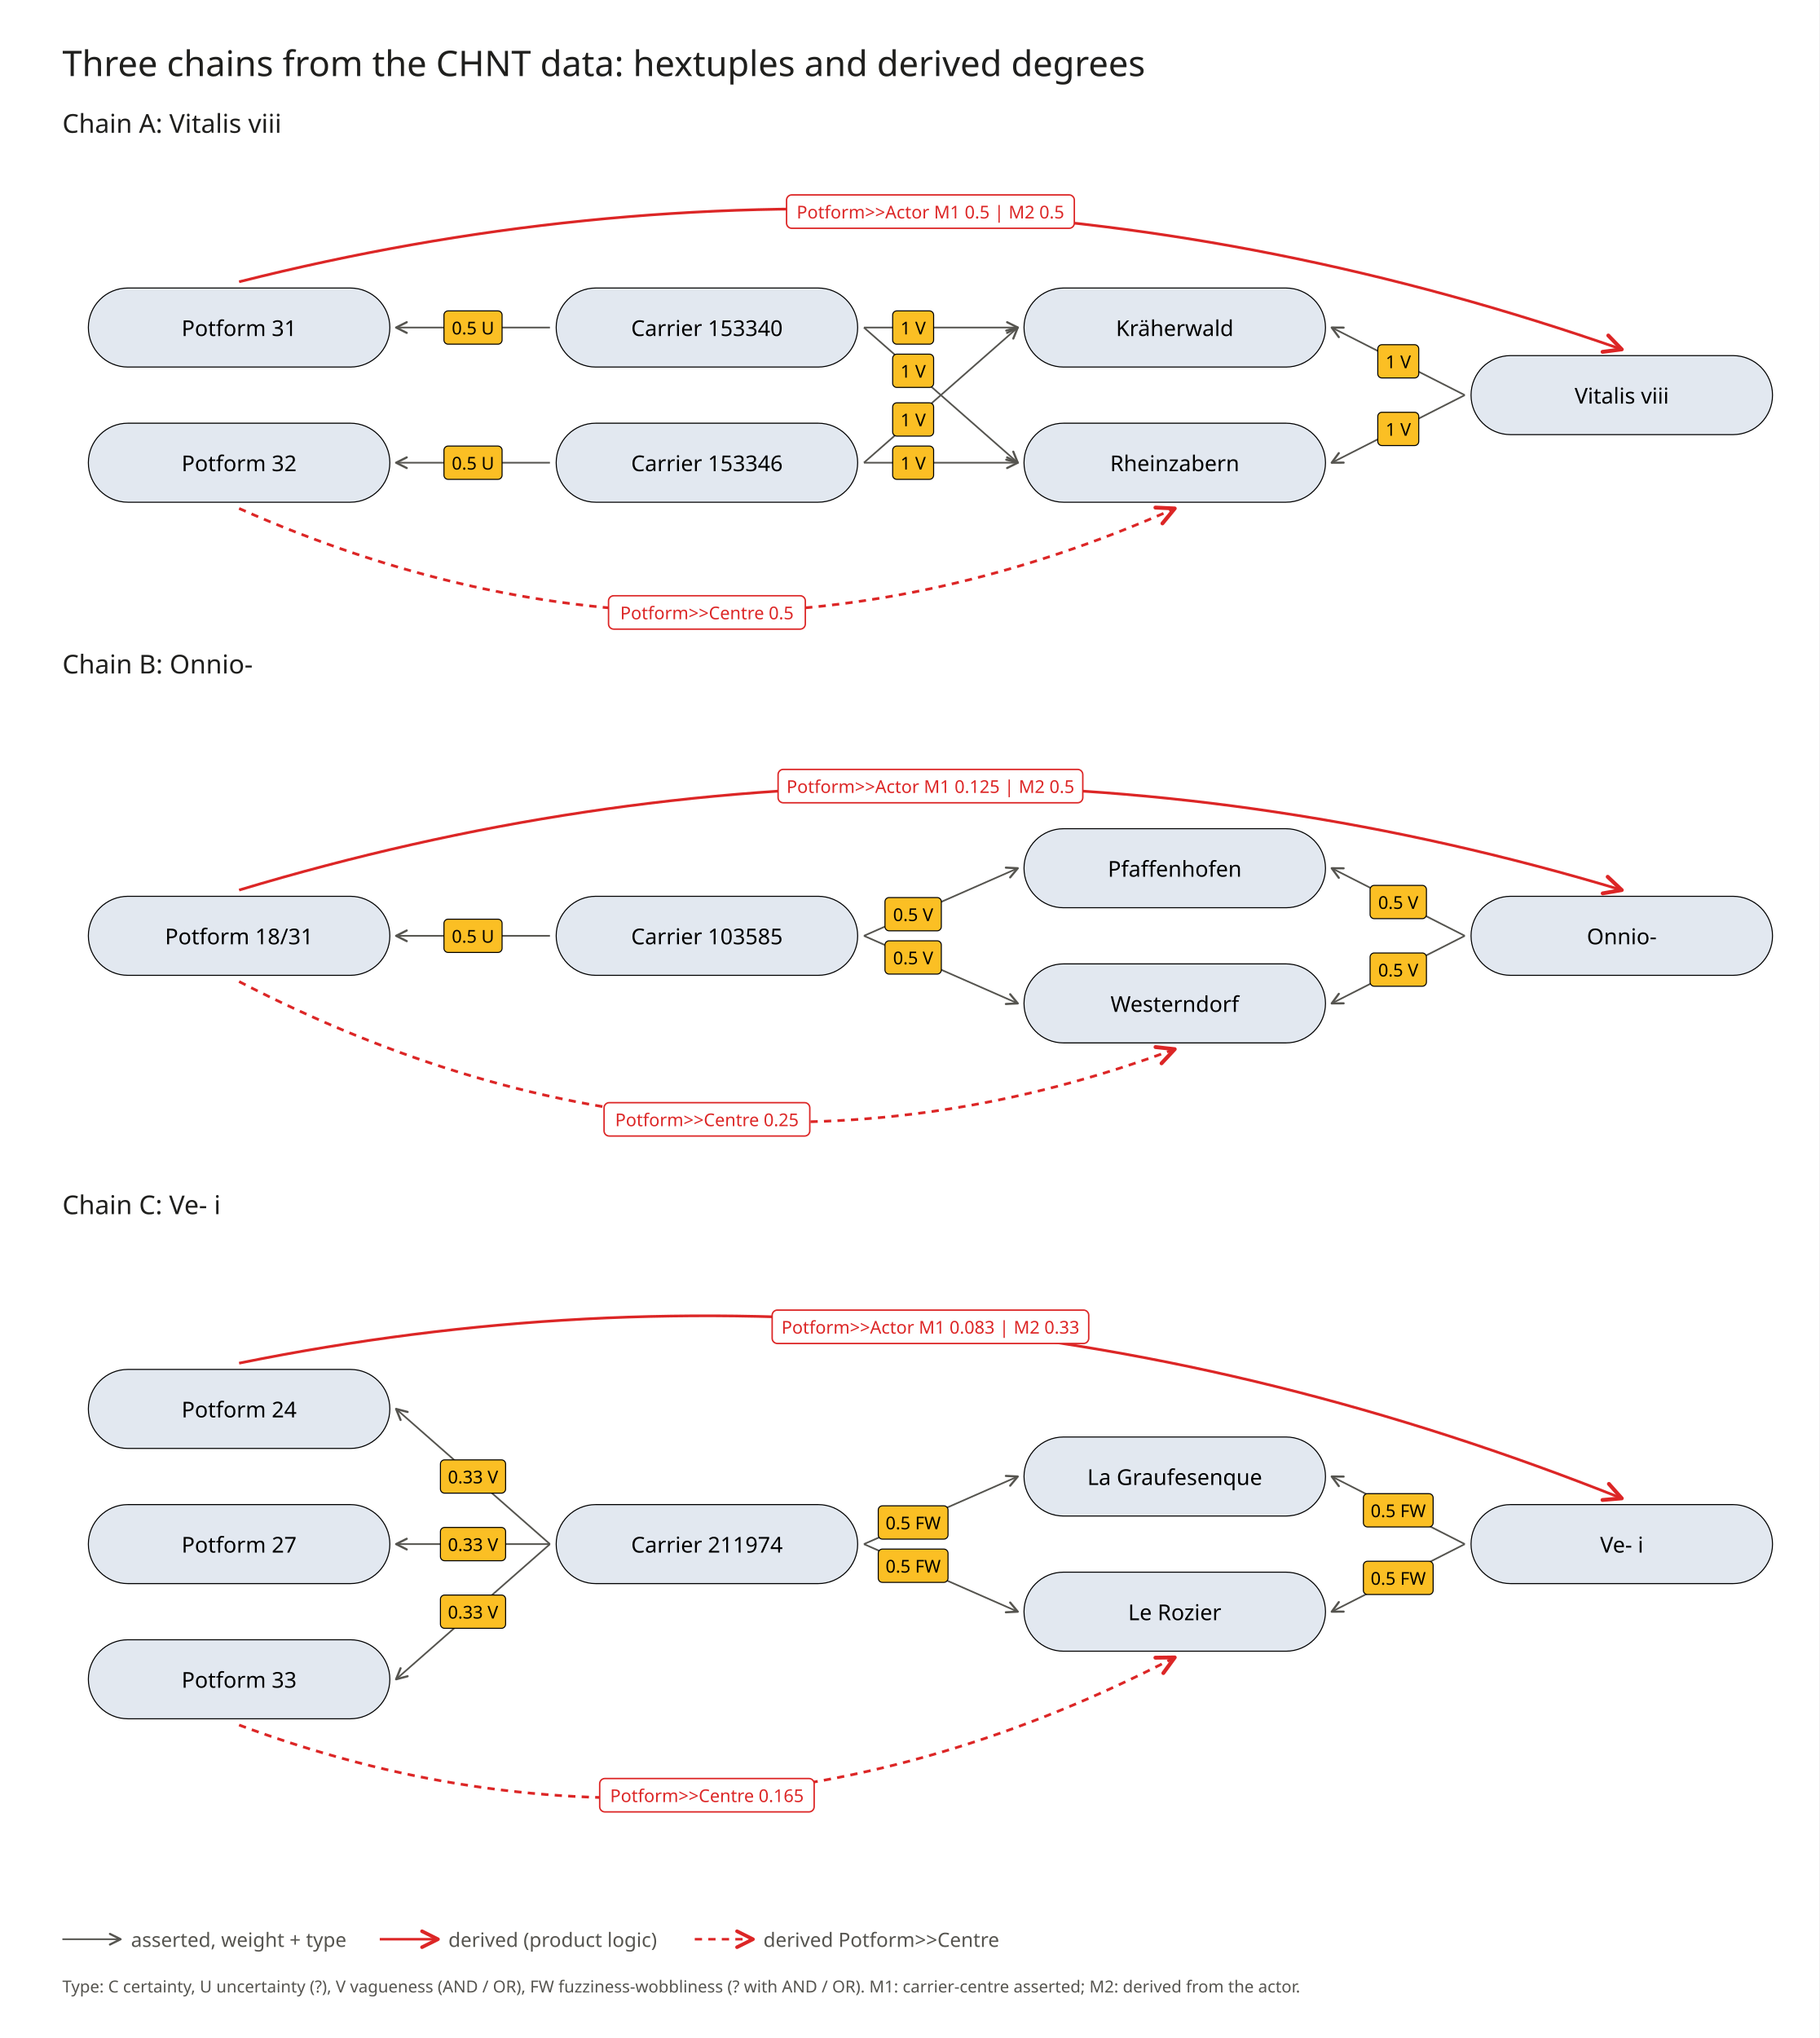
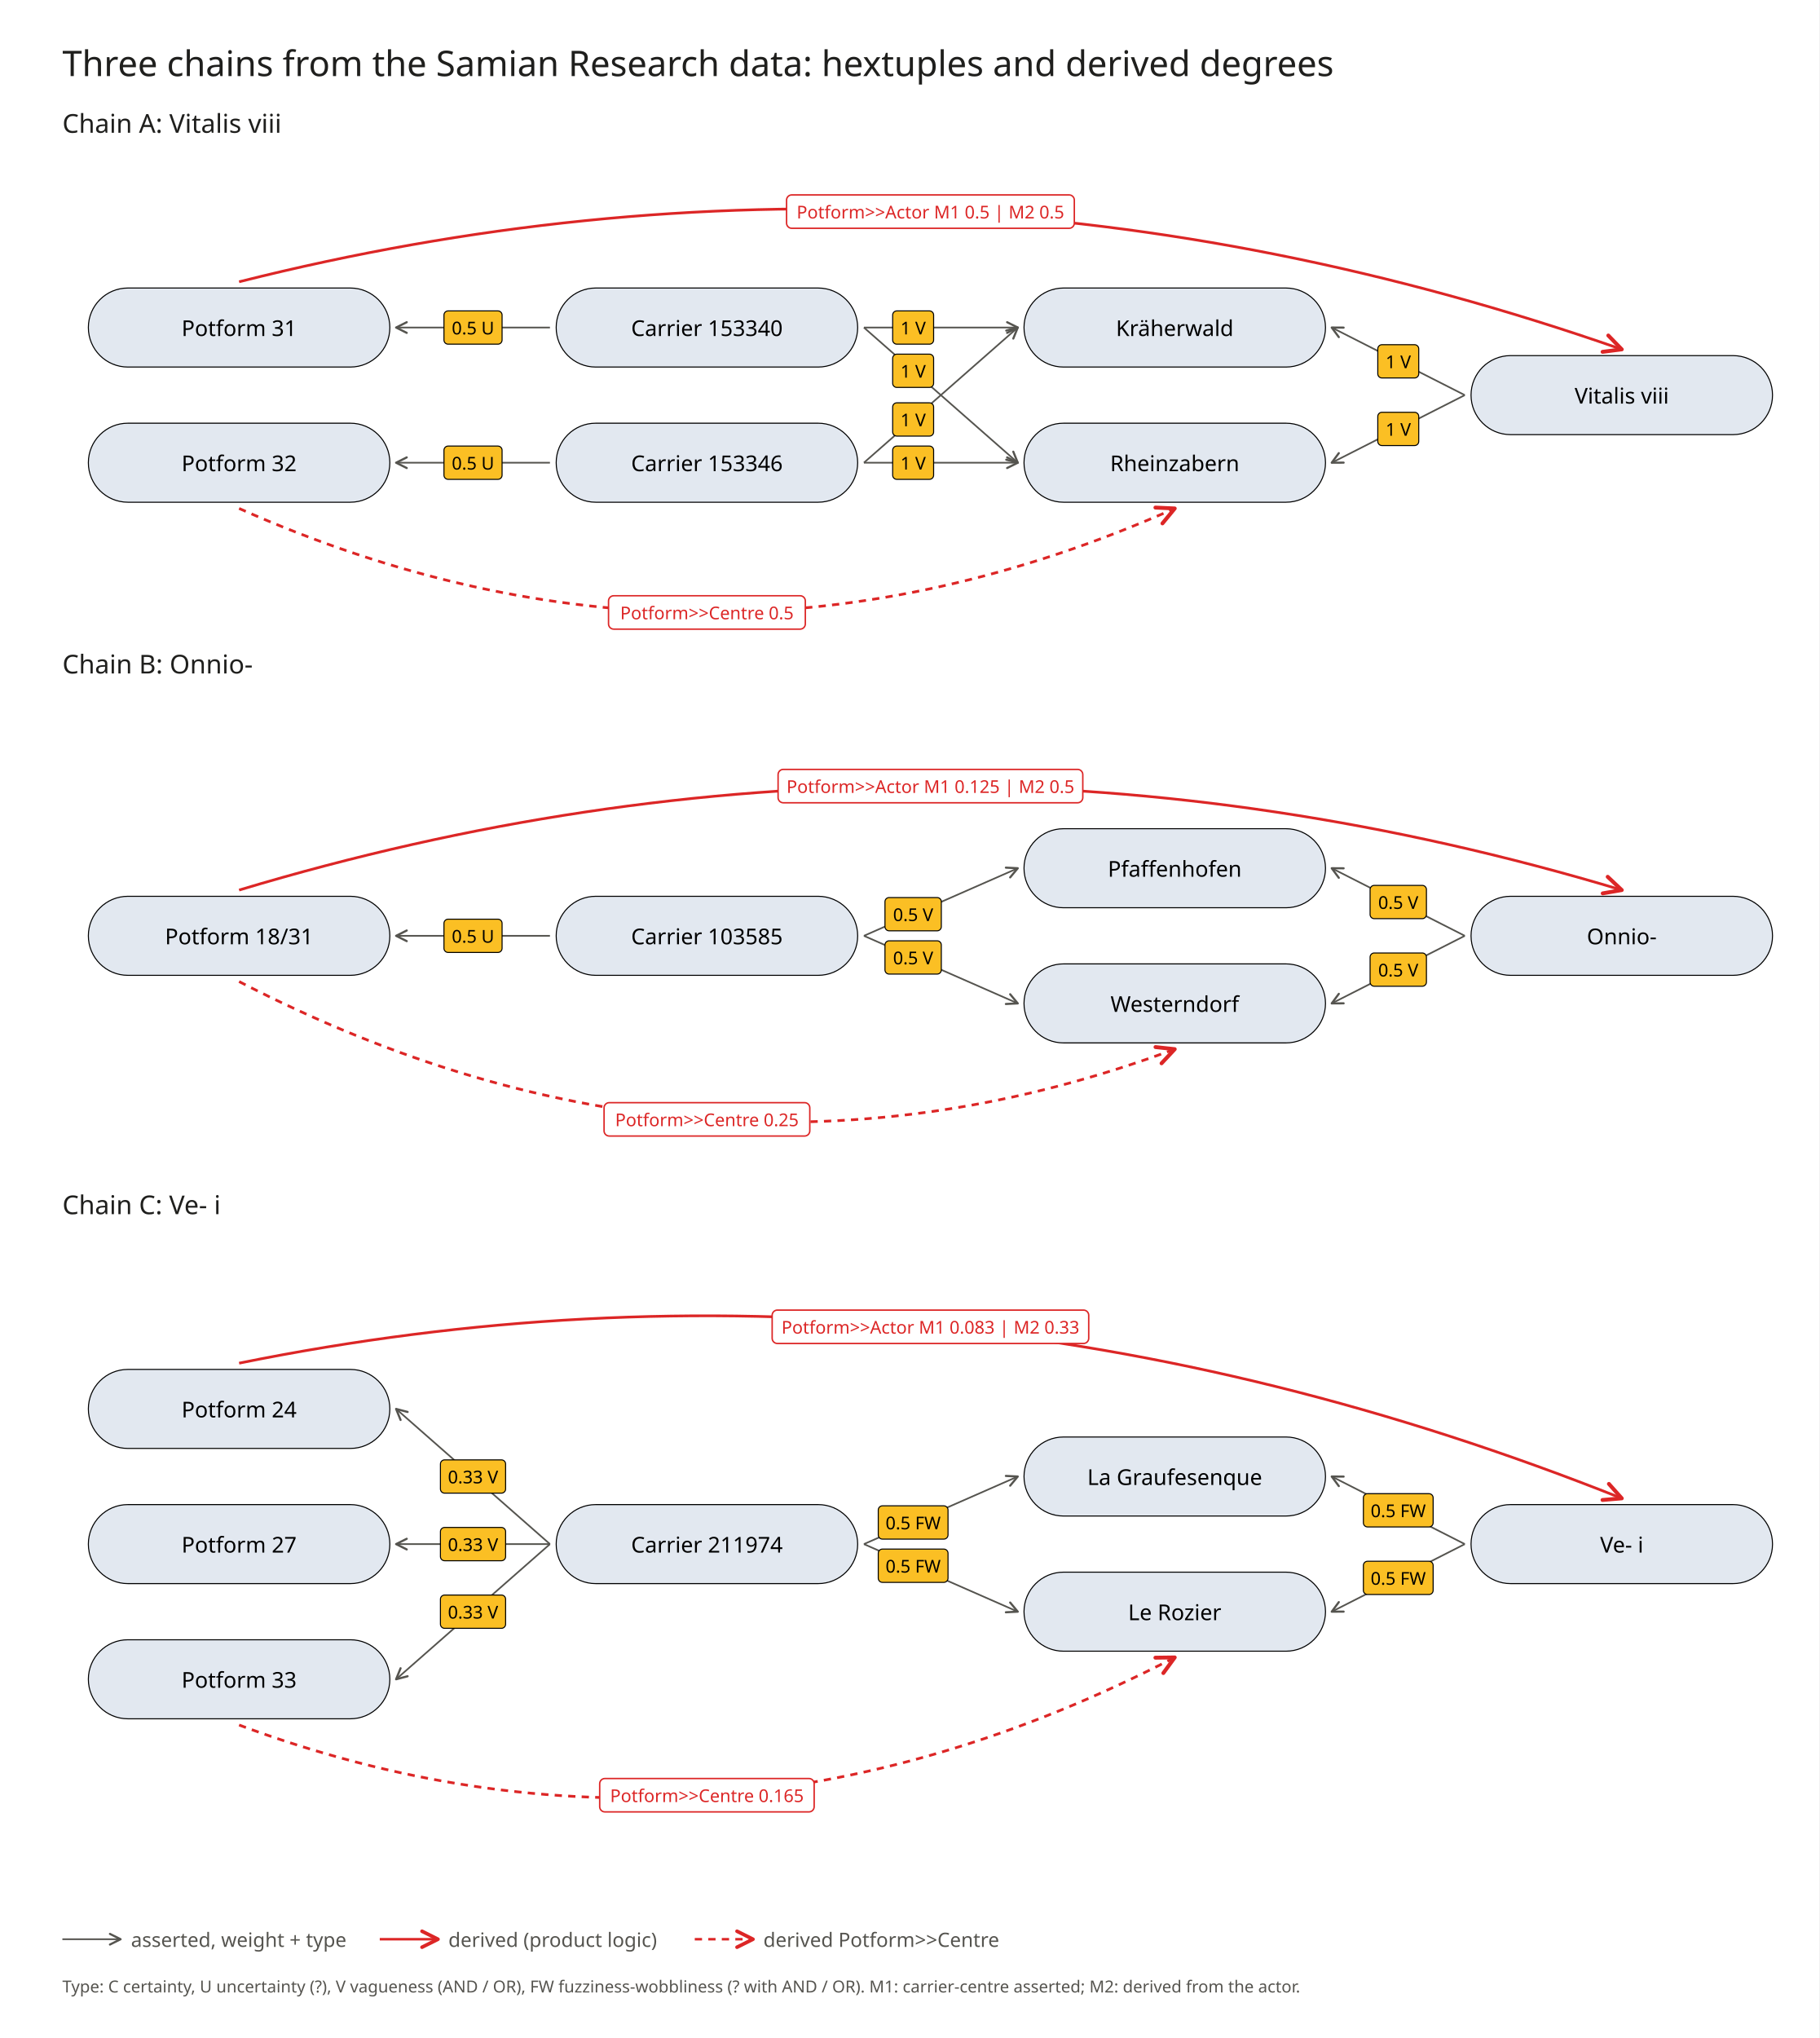
<svg xmlns="http://www.w3.org/2000/svg" width="1750" height="1960" viewBox="0 0 1750 1960" role="img">
  <rect width="1750" height="1960" fill="#ffffff" />
  <defs>
    <marker id="a" viewBox="0 0 10 10" refX="9" refY="5" markerWidth="8" markerHeight="8" orient="auto-start-reverse">
      <path d="M1 1L9 5L1 9" fill="none" stroke="#55544f" stroke-width="1.6" stroke-linecap="round" stroke-linejoin="round" />
    </marker>
  </defs>
  <defs>
    <marker id="r" viewBox="0 0 10 10" refX="9" refY="5" markerWidth="8" markerHeight="8" orient="auto-start-reverse">
      <path d="M1 1L9 5L1 9" fill="none" stroke="#dc2626" stroke-width="1.8" stroke-linecap="round" stroke-linejoin="round" />
    </marker>
  </defs>
-   <text x="60" y="60" text-anchor="start" dominant-baseline="central" font-family="Fira Sans" font-size="34" font-weight="500" fill="#1f1f1d">Three chains from the CHNT data: hextuples and derived degrees</text>
+   <text x="60" y="60" text-anchor="start" dominant-baseline="central" font-family="Fira Sans" font-size="34" font-weight="500" fill="#1f1f1d">Three chains from the Samian Research data: hextuples and derived degrees</text>
  <text x="60" y="118" text-anchor="start" dominant-baseline="central" font-family="Fira Sans" font-size="25" font-weight="500" fill="#1f1f1d">Chain A: Vitalis viii</text>
  <rect x="85.0" y="277.0" width="290" height="76" rx="38.0" fill="#e2e8f0" stroke="#000000" stroke-width="1" />
  <text x="230.0" y="315.0" text-anchor="middle" dominant-baseline="central" font-family="Fira Sans" font-size="21" font-weight="500" fill="#000000">Potform 31</text>
  <rect x="85.0" y="407.0" width="290" height="76" rx="38.0" fill="#e2e8f0" stroke="#000000" stroke-width="1" />
  <text x="230.0" y="445.0" text-anchor="middle" dominant-baseline="central" font-family="Fira Sans" font-size="21" font-weight="500" fill="#000000">Potform 32</text>
  <rect x="535.0" y="277.0" width="290" height="76" rx="38.0" fill="#e2e8f0" stroke="#000000" stroke-width="1" />
  <text x="680.0" y="315.0" text-anchor="middle" dominant-baseline="central" font-family="Fira Sans" font-size="21" font-weight="500" fill="#000000">Carrier 153340</text>
  <rect x="535.0" y="407.0" width="290" height="76" rx="38.0" fill="#e2e8f0" stroke="#000000" stroke-width="1" />
  <text x="680.0" y="445.0" text-anchor="middle" dominant-baseline="central" font-family="Fira Sans" font-size="21" font-weight="500" fill="#000000">Carrier 153346</text>
  <rect x="985.0" y="277.0" width="290" height="76" rx="38.0" fill="#e2e8f0" stroke="#000000" stroke-width="1" />
  <text x="1130.0" y="315.0" text-anchor="middle" dominant-baseline="central" font-family="Fira Sans" font-size="21" font-weight="500" fill="#000000">Kräherwald</text>
  <rect x="985.0" y="407.0" width="290" height="76" rx="38.0" fill="#e2e8f0" stroke="#000000" stroke-width="1" />
  <text x="1130.0" y="445.0" text-anchor="middle" dominant-baseline="central" font-family="Fira Sans" font-size="21" font-weight="500" fill="#000000">Rheinzabern</text>
  <rect x="1415.0" y="342.0" width="290" height="76" rx="38.0" fill="#e2e8f0" stroke="#000000" stroke-width="1" />
  <text x="1560.0" y="380.0" text-anchor="middle" dominant-baseline="central" font-family="Fira Sans" font-size="21" font-weight="500" fill="#000000">Vitalis viii</text>
  <path d="M831.0,315.0 L979.0,315.0" fill="none" stroke="#55544f" stroke-width="1.6" marker-end="url(#a)" />
  <rect x="858.66" y="299.0" width="39.4" height="32" rx="4" fill="#fbbf24" stroke="#000000" stroke-width="1" />
  <text x="878.36" y="315.0" text-anchor="middle" dominant-baseline="central" font-family="Fira Sans" font-size="17" fill="#000000">1 V</text>
  <path d="M831.0,315.0 L979.0,445.0" fill="none" stroke="#55544f" stroke-width="1.6" marker-end="url(#a)" />
  <rect x="858.66" y="340.6" width="39.4" height="32" rx="4" fill="#fbbf24" stroke="#000000" stroke-width="1" />
  <text x="878.36" y="356.6" text-anchor="middle" dominant-baseline="central" font-family="Fira Sans" font-size="17" fill="#000000">1 V</text>
  <path d="M831.0,445.0 L979.0,315.0" fill="none" stroke="#55544f" stroke-width="1.6" marker-end="url(#a)" />
  <rect x="858.66" y="387.4" width="39.4" height="32" rx="4" fill="#fbbf24" stroke="#000000" stroke-width="1" />
  <text x="878.36" y="403.4" text-anchor="middle" dominant-baseline="central" font-family="Fira Sans" font-size="17" fill="#000000">1 V</text>
  <path d="M831.0,445.0 L979.0,445.0" fill="none" stroke="#55544f" stroke-width="1.6" marker-end="url(#a)" />
  <rect x="858.66" y="429.0" width="39.4" height="32" rx="4" fill="#fbbf24" stroke="#000000" stroke-width="1" />
  <text x="878.36" y="445.0" text-anchor="middle" dominant-baseline="central" font-family="Fira Sans" font-size="17" fill="#000000">1 V</text>
  <path d="M529.0,315.0 L381.0,315.0" fill="none" stroke="#55544f" stroke-width="1.6" marker-end="url(#a)" />
  <rect x="427.05" y="299.0" width="55.9" height="32" rx="4" fill="#fbbf24" stroke="#000000" stroke-width="1" />
  <text x="455.0" y="315.0" text-anchor="middle" dominant-baseline="central" font-family="Fira Sans" font-size="17" fill="#000000">0.5 U</text>
  <path d="M529.0,445.0 L381.0,445.0" fill="none" stroke="#55544f" stroke-width="1.6" marker-end="url(#a)" />
  <rect x="427.05" y="429.0" width="55.9" height="32" rx="4" fill="#fbbf24" stroke="#000000" stroke-width="1" />
  <text x="455.0" y="445.0" text-anchor="middle" dominant-baseline="central" font-family="Fira Sans" font-size="17" fill="#000000">0.5 U</text>
  <path d="M1409.0,380.0 L1281.0,315.0" fill="none" stroke="#55544f" stroke-width="1.6" marker-end="url(#a)" />
  <rect x="1325.3" y="331.5" width="39.4" height="32" rx="4" fill="#fbbf24" stroke="#000000" stroke-width="1" />
  <text x="1345.0" y="347.5" text-anchor="middle" dominant-baseline="central" font-family="Fira Sans" font-size="17" fill="#000000">1 V</text>
  <path d="M1409.0,380.0 L1281.0,445.0" fill="none" stroke="#55544f" stroke-width="1.6" marker-end="url(#a)" />
  <rect x="1325.3" y="396.5" width="39.4" height="32" rx="4" fill="#fbbf24" stroke="#000000" stroke-width="1" />
  <text x="1345.0" y="412.5" text-anchor="middle" dominant-baseline="central" font-family="Fira Sans" font-size="17" fill="#000000">1 V</text>
  <path d="M230.0,271.0 Q895.0,103.5 1560.0,336.0" fill="none" stroke="#dc2626" stroke-width="2.6" marker-end="url(#r)" />
  <rect x="756.6" y="187.45" width="276.8" height="32.1" rx="5" fill="#ffffff" stroke="#dc2626" stroke-width="1.4" />
  <text x="895.0" y="203.5" text-anchor="middle" dominant-baseline="central" font-family="Fira Sans" font-size="17" font-weight="500" fill="#dc2626">Potform&gt;&gt;Actor   M1 0.5  |  M2 0.5</text>
  <path d="M230.0,489.0 Q680.0,689.0 1130.0,489.0" fill="none" stroke="#dc2626" stroke-width="2.6" stroke-dasharray="7 6" marker-end="url(#r)" />
  <rect x="585.35" y="572.95" width="189.3" height="32.1" rx="5" fill="#ffffff" stroke="#dc2626" stroke-width="1.4" />
  <text x="680.0" y="589.0" text-anchor="middle" dominant-baseline="central" font-family="Fira Sans" font-size="17" font-weight="500" fill="#dc2626">Potform&gt;&gt;Centre   0.5</text>
  <text x="60" y="638" text-anchor="start" dominant-baseline="central" font-family="Fira Sans" font-size="25" font-weight="500" fill="#1f1f1d">Chain B: Onnio-</text>
  <rect x="85.0" y="862.0" width="290" height="76" rx="38.0" fill="#e2e8f0" stroke="#000000" stroke-width="1" />
  <text x="230.0" y="900.0" text-anchor="middle" dominant-baseline="central" font-family="Fira Sans" font-size="21" font-weight="500" fill="#000000">Potform 18/31</text>
  <rect x="535.0" y="862.0" width="290" height="76" rx="38.0" fill="#e2e8f0" stroke="#000000" stroke-width="1" />
  <text x="680.0" y="900.0" text-anchor="middle" dominant-baseline="central" font-family="Fira Sans" font-size="21" font-weight="500" fill="#000000">Carrier 103585</text>
  <rect x="985.0" y="797.0" width="290" height="76" rx="38.0" fill="#e2e8f0" stroke="#000000" stroke-width="1" />
  <text x="1130.0" y="835.0" text-anchor="middle" dominant-baseline="central" font-family="Fira Sans" font-size="21" font-weight="500" fill="#000000">Pfaffenhofen</text>
  <rect x="985.0" y="927.0" width="290" height="76" rx="38.0" fill="#e2e8f0" stroke="#000000" stroke-width="1" />
  <text x="1130.0" y="965.0" text-anchor="middle" dominant-baseline="central" font-family="Fira Sans" font-size="21" font-weight="500" fill="#000000">Westerndorf</text>
  <rect x="1415.0" y="862.0" width="290" height="76" rx="38.0" fill="#e2e8f0" stroke="#000000" stroke-width="1" />
  <text x="1560.0" y="900.0" text-anchor="middle" dominant-baseline="central" font-family="Fira Sans" font-size="21" font-weight="500" fill="#000000">Onnio-</text>
  <path d="M831.0,900.0 L979.0,835.0" fill="none" stroke="#55544f" stroke-width="1.6" marker-end="url(#a)" />
  <rect x="851.26" y="863.2" width="54.2" height="32" rx="4" fill="#fbbf24" stroke="#000000" stroke-width="1" />
  <text x="878.36" y="879.2" text-anchor="middle" dominant-baseline="central" font-family="Fira Sans" font-size="17" fill="#000000">0.5 V</text>
  <path d="M831.0,900.0 L979.0,965.0" fill="none" stroke="#55544f" stroke-width="1.6" marker-end="url(#a)" />
  <rect x="851.26" y="904.8" width="54.2" height="32" rx="4" fill="#fbbf24" stroke="#000000" stroke-width="1" />
  <text x="878.36" y="920.8" text-anchor="middle" dominant-baseline="central" font-family="Fira Sans" font-size="17" fill="#000000">0.5 V</text>
  <path d="M529.0,900.0 L381.0,900.0" fill="none" stroke="#55544f" stroke-width="1.6" marker-end="url(#a)" />
  <rect x="427.05" y="884.0" width="55.9" height="32" rx="4" fill="#fbbf24" stroke="#000000" stroke-width="1" />
  <text x="455.0" y="900.0" text-anchor="middle" dominant-baseline="central" font-family="Fira Sans" font-size="17" fill="#000000">0.5 U</text>
  <path d="M1409.0,900.0 L1281.0,835.0" fill="none" stroke="#55544f" stroke-width="1.6" marker-end="url(#a)" />
  <rect x="1317.9" y="851.5" width="54.2" height="32" rx="4" fill="#fbbf24" stroke="#000000" stroke-width="1" />
  <text x="1345.0" y="867.5" text-anchor="middle" dominant-baseline="central" font-family="Fira Sans" font-size="17" fill="#000000">0.5 V</text>
  <path d="M1409.0,900.0 L1281.0,965.0" fill="none" stroke="#55544f" stroke-width="1.6" marker-end="url(#a)" />
  <rect x="1317.9" y="916.5" width="54.2" height="32" rx="4" fill="#fbbf24" stroke="#000000" stroke-width="1" />
  <text x="1345.0" y="932.5" text-anchor="middle" dominant-baseline="central" font-family="Fira Sans" font-size="17" fill="#000000">0.5 V</text>
  <path d="M230.0,856.0 Q895.0,656.0 1560.0,856.0" fill="none" stroke="#dc2626" stroke-width="2.6" marker-end="url(#r)" />
  <rect x="748.45" y="739.95" width="293.1" height="32.1" rx="5" fill="#ffffff" stroke="#dc2626" stroke-width="1.4" />
  <text x="895.0" y="756.0" text-anchor="middle" dominant-baseline="central" font-family="Fira Sans" font-size="17" font-weight="500" fill="#dc2626">Potform&gt;&gt;Actor   M1 0.125  |  M2 0.5</text>
  <path d="M230.0,944.0 Q680.0,1176.5 1130.0,1009.0" fill="none" stroke="#dc2626" stroke-width="2.6" stroke-dasharray="7 6" marker-end="url(#r)" />
  <rect x="581.05" y="1060.45" width="197.9" height="32.1" rx="5" fill="#ffffff" stroke="#dc2626" stroke-width="1.4" />
  <text x="680.0" y="1076.5" text-anchor="middle" dominant-baseline="central" font-family="Fira Sans" font-size="17" font-weight="500" fill="#dc2626">Potform&gt;&gt;Centre   0.25</text>
  <text x="60" y="1158" text-anchor="start" dominant-baseline="central" font-family="Fira Sans" font-size="25" font-weight="500" fill="#1f1f1d">Chain C: Ve- i</text>
  <rect x="85.0" y="1317.0" width="290" height="76" rx="38.0" fill="#e2e8f0" stroke="#000000" stroke-width="1" />
  <text x="230.0" y="1355.0" text-anchor="middle" dominant-baseline="central" font-family="Fira Sans" font-size="21" font-weight="500" fill="#000000">Potform 24</text>
  <rect x="85.0" y="1447.0" width="290" height="76" rx="38.0" fill="#e2e8f0" stroke="#000000" stroke-width="1" />
  <text x="230.0" y="1485.0" text-anchor="middle" dominant-baseline="central" font-family="Fira Sans" font-size="21" font-weight="500" fill="#000000">Potform 27</text>
  <rect x="85.0" y="1577.0" width="290" height="76" rx="38.0" fill="#e2e8f0" stroke="#000000" stroke-width="1" />
  <text x="230.0" y="1615.0" text-anchor="middle" dominant-baseline="central" font-family="Fira Sans" font-size="21" font-weight="500" fill="#000000">Potform 33</text>
  <rect x="535.0" y="1447.0" width="290" height="76" rx="38.0" fill="#e2e8f0" stroke="#000000" stroke-width="1" />
  <text x="680.0" y="1485.0" text-anchor="middle" dominant-baseline="central" font-family="Fira Sans" font-size="21" font-weight="500" fill="#000000">Carrier 211974</text>
  <rect x="985.0" y="1382.0" width="290" height="76" rx="38.0" fill="#e2e8f0" stroke="#000000" stroke-width="1" />
  <text x="1130.0" y="1420.0" text-anchor="middle" dominant-baseline="central" font-family="Fira Sans" font-size="21" font-weight="500" fill="#000000">La Graufesenque</text>
  <rect x="985.0" y="1512.0" width="290" height="76" rx="38.0" fill="#e2e8f0" stroke="#000000" stroke-width="1" />
  <text x="1130.0" y="1550.0" text-anchor="middle" dominant-baseline="central" font-family="Fira Sans" font-size="21" font-weight="500" fill="#000000">Le Rozier</text>
  <rect x="1415.0" y="1447.0" width="290" height="76" rx="38.0" fill="#e2e8f0" stroke="#000000" stroke-width="1" />
  <text x="1560.0" y="1485.0" text-anchor="middle" dominant-baseline="central" font-family="Fira Sans" font-size="21" font-weight="500" fill="#000000">Ve- i</text>
  <path d="M831.0,1485.0 L979.0,1420.0" fill="none" stroke="#55544f" stroke-width="1.6" marker-end="url(#a)" />
  <rect x="844.81" y="1448.2" width="67.1" height="32" rx="4" fill="#fbbf24" stroke="#000000" stroke-width="1" />
  <text x="878.36" y="1464.2" text-anchor="middle" dominant-baseline="central" font-family="Fira Sans" font-size="17" fill="#000000">0.5 FW</text>
  <path d="M831.0,1485.0 L979.0,1550.0" fill="none" stroke="#55544f" stroke-width="1.6" marker-end="url(#a)" />
  <rect x="844.81" y="1489.8" width="67.1" height="32" rx="4" fill="#fbbf24" stroke="#000000" stroke-width="1" />
  <text x="878.36" y="1505.8" text-anchor="middle" dominant-baseline="central" font-family="Fira Sans" font-size="17" fill="#000000">0.5 FW</text>
  <path d="M529.0,1485.0 L381.0,1355.0" fill="none" stroke="#55544f" stroke-width="1.6" marker-end="url(#a)" />
  <rect x="423.65" y="1404.0" width="62.7" height="32" rx="4" fill="#fbbf24" stroke="#000000" stroke-width="1" />
  <text x="455.0" y="1420.0" text-anchor="middle" dominant-baseline="central" font-family="Fira Sans" font-size="17" fill="#000000">0.33 V</text>
  <path d="M529.0,1485.0 L381.0,1485.0" fill="none" stroke="#55544f" stroke-width="1.6" marker-end="url(#a)" />
  <rect x="423.65" y="1469.0" width="62.7" height="32" rx="4" fill="#fbbf24" stroke="#000000" stroke-width="1" />
  <text x="455.0" y="1485.0" text-anchor="middle" dominant-baseline="central" font-family="Fira Sans" font-size="17" fill="#000000">0.33 V</text>
  <path d="M529.0,1485.0 L381.0,1615.0" fill="none" stroke="#55544f" stroke-width="1.6" marker-end="url(#a)" />
  <rect x="423.65" y="1534.0" width="62.7" height="32" rx="4" fill="#fbbf24" stroke="#000000" stroke-width="1" />
  <text x="455.0" y="1550.0" text-anchor="middle" dominant-baseline="central" font-family="Fira Sans" font-size="17" fill="#000000">0.33 V</text>
  <path d="M1409.0,1485.0 L1281.0,1420.0" fill="none" stroke="#55544f" stroke-width="1.6" marker-end="url(#a)" />
  <rect x="1311.45" y="1436.5" width="67.1" height="32" rx="4" fill="#fbbf24" stroke="#000000" stroke-width="1" />
  <text x="1345.0" y="1452.5" text-anchor="middle" dominant-baseline="central" font-family="Fira Sans" font-size="17" fill="#000000">0.5 FW</text>
  <path d="M1409.0,1485.0 L1281.0,1550.0" fill="none" stroke="#55544f" stroke-width="1.6" marker-end="url(#a)" />
  <rect x="1311.45" y="1501.5" width="67.1" height="32" rx="4" fill="#fbbf24" stroke="#000000" stroke-width="1" />
  <text x="1345.0" y="1517.5" text-anchor="middle" dominant-baseline="central" font-family="Fira Sans" font-size="17" fill="#000000">0.5 FW</text>
  <path d="M230.0,1311.0 Q895.0,1176.0 1560.0,1441.0" fill="none" stroke="#dc2626" stroke-width="2.6" marker-end="url(#r)" />
  <rect x="742.75" y="1259.95" width="304.5" height="32.1" rx="5" fill="#ffffff" stroke="#dc2626" stroke-width="1.4" />
  <text x="895.0" y="1276.0" text-anchor="middle" dominant-baseline="central" font-family="Fira Sans" font-size="17" font-weight="500" fill="#dc2626">Potform&gt;&gt;Actor   M1 0.083  |  M2 0.33</text>
  <path d="M230.0,1659.0 Q680.0,1826.5 1130.0,1594.0" fill="none" stroke="#dc2626" stroke-width="2.6" stroke-dasharray="7 6" marker-end="url(#r)" />
  <rect x="576.85" y="1710.45" width="206.3" height="32.1" rx="5" fill="#ffffff" stroke="#dc2626" stroke-width="1.4" />
  <text x="680.0" y="1726.5" text-anchor="middle" dominant-baseline="central" font-family="Fira Sans" font-size="17" font-weight="500" fill="#dc2626">Potform&gt;&gt;Centre   0.165</text>
  <path d="M60.0,1865.0 L116.0,1865.0" fill="none" stroke="#55544f" stroke-width="1.6" marker-end="url(#a)" />
  <text x="126" y="1865" text-anchor="start" dominant-baseline="central" font-family="Fira Sans" font-size="19" fill="#55544f">asserted, weight + type</text>
  <path d="M365.3,1865.0 L421.3,1865.0" fill="none" stroke="#dc2626" stroke-width="2.4" marker-end="url(#r)" />
  <text x="431.3" y="1865" text-anchor="start" dominant-baseline="central" font-family="Fira Sans" font-size="19" fill="#55544f">derived (product logic)</text>
  <path d="M668.3,1865.0 L724.3,1865.0" fill="none" stroke="#dc2626" stroke-width="2.4" stroke-dasharray="7 6" marker-end="url(#r)" />
  <text x="734.3" y="1865" text-anchor="start" dominant-baseline="central" font-family="Fira Sans" font-size="19" fill="#55544f">derived Potform&gt;&gt;Centre</text>
  <text x="60" y="1910" text-anchor="start" dominant-baseline="central" font-family="Fira Sans" font-size="16" fill="#55544f">Type: C certainty, U uncertainty (?), V vagueness (AND / OR), FW fuzziness-wobbliness (? with AND / OR). M1: carrier-centre asserted; M2: derived from the actor.</text>
</svg>
